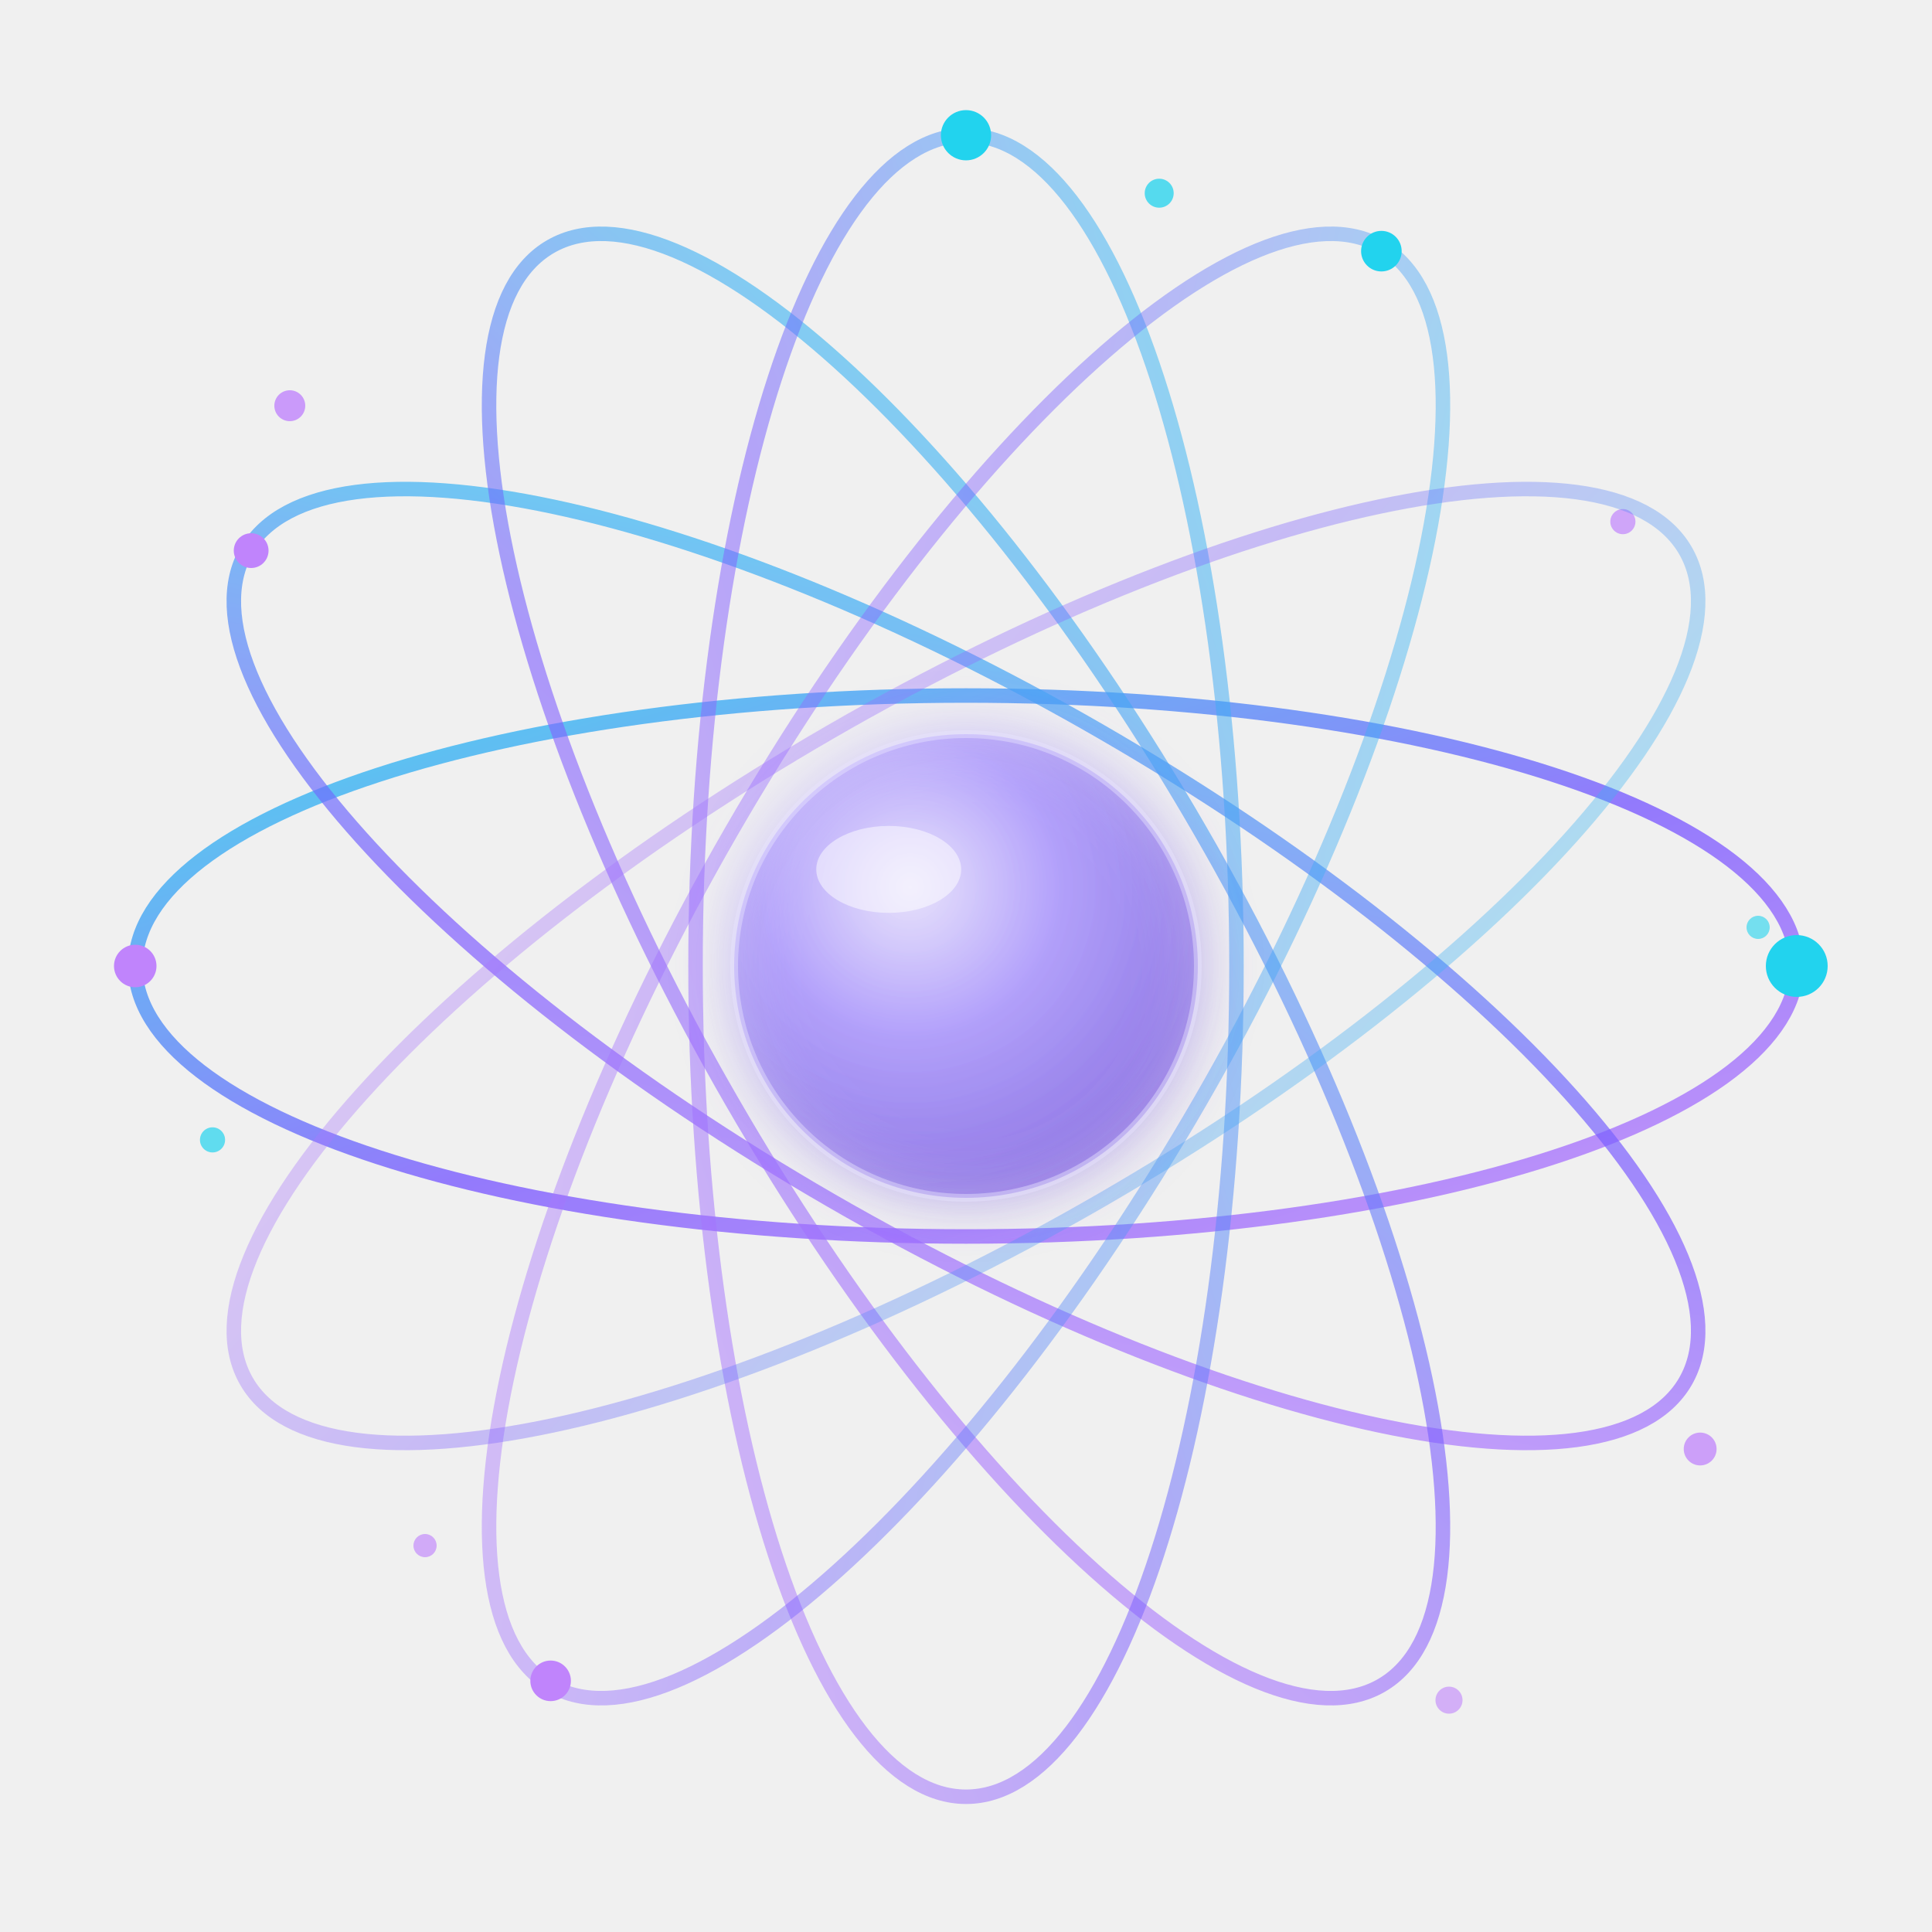
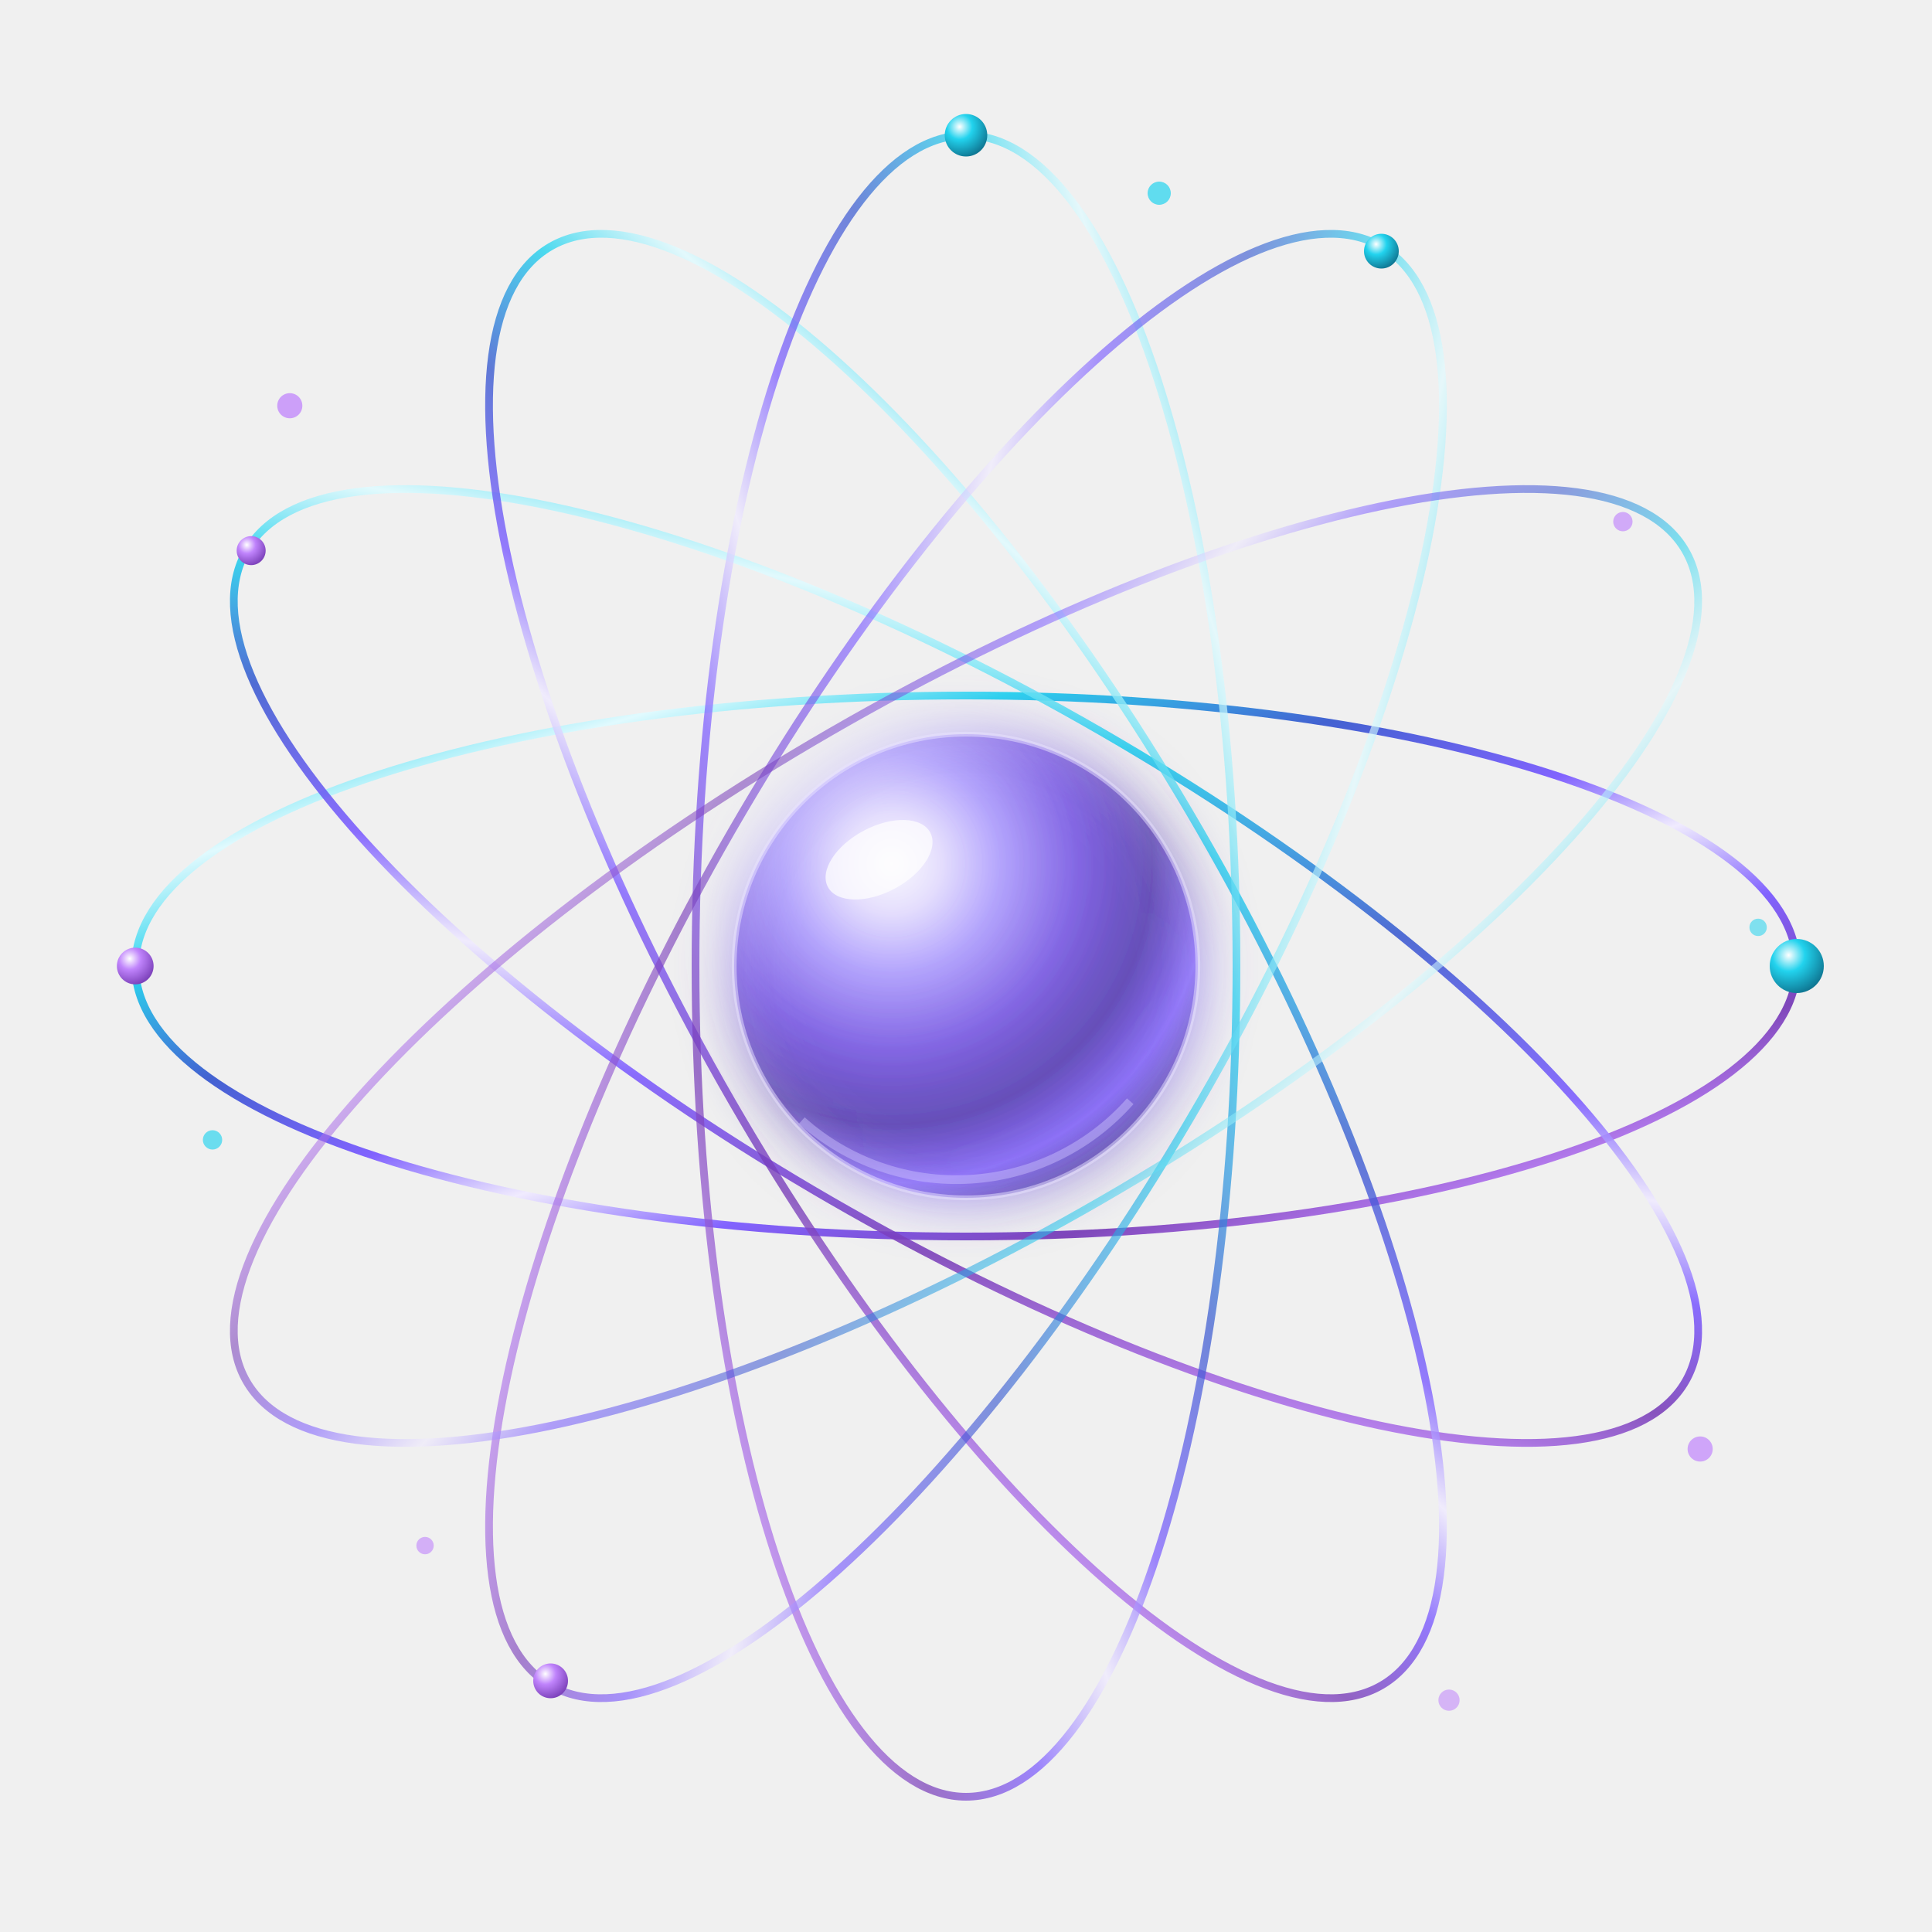
<svg xmlns="http://www.w3.org/2000/svg" viewBox="0 0 200 200" width="200" height="200" role="img" aria-label="Nexa">
  <defs>
-     <radialGradient id="nexaSphere" cx="38%" cy="33%" r="72%">
-       <stop offset="0%" stop-color="#EAE4FF" />
-       <stop offset="45%" stop-color="#9E86FF" />
-       <stop offset="100%" stop-color="#6D4BE0" />
+     <radialGradient id="nexaSphere" cx="34%" cy="28%" r="78%">
+       <stop offset="0%" stop-color="#FFFFFF" />
+       <stop offset="14%" stop-color="#E3DCFF" />
+       <stop offset="30%" stop-color="#A896FF" />
+       <stop offset="52%" stop-color="#6D4BE0" />
+       <stop offset="72%" stop-color="#4A2FA8" />
+       <stop offset="88%" stop-color="#7C5CFF" />
+       <stop offset="100%" stop-color="#3A2596" />
    </radialGradient>
    <linearGradient id="nexaOrbit" x1="0" y1="0" x2="1" y2="1">
-       <stop offset="0%" stop-color="#22D3EE" />
-       <stop offset="55%" stop-color="#7C5CFF" />
-       <stop offset="100%" stop-color="#C084FC" />
+       <stop offset="0%" stop-color="#0E7490" />
+       <stop offset="9%" stop-color="#22D3EE" />
+       <stop offset="17%" stop-color="#E0FBFF" />
+       <stop offset="26%" stop-color="#22D3EE" />
+       <stop offset="38%" stop-color="#3B5BD0" />
+       <stop offset="50%" stop-color="#7C5CFF" />
+       <stop offset="58%" stop-color="#F0EBFF" />
+       <stop offset="67%" stop-color="#7C5CFF" />
+       <stop offset="78%" stop-color="#7A3FB8" />
+       <stop offset="88%" stop-color="#C084FC" />
+       <stop offset="95%" stop-color="#FBF0FF" />
+       <stop offset="100%" stop-color="#8B45C4" />
    </linearGradient>
+     <radialGradient id="nexaNodoCian" cx="35%" cy="30%" r="75%">
+       <stop offset="0%" stop-color="#FFFFFF" />
+       <stop offset="40%" stop-color="#22D3EE" />
+       <stop offset="100%" stop-color="#0E7490" />
+     </radialGradient>
+     <radialGradient id="nexaNodoLila" cx="35%" cy="30%" r="75%">
+       <stop offset="0%" stop-color="#FFFFFF" />
+       <stop offset="40%" stop-color="#C084FC" />
+       <stop offset="100%" stop-color="#7A3FB8" />
+     </radialGradient>
    <filter id="nexaGlow" x="-60%" y="-60%" width="220%" height="220%">
      <feGaussianBlur stdDeviation="3" result="b" />
      <feMerge>
        <feMergeNode in="b" />
        <feMergeNode in="SourceGraphic" />
      </feMerge>
    </filter>
  </defs>
  <g fill="#C084FC">
-     <circle cx="30" cy="42" r="1.6" opacity="0.8" />
-     <circle cx="168" cy="54" r="1.3" opacity="0.7" />
-     <circle cx="176" cy="150" r="1.7" opacity="0.75" />
-     <circle cx="44" cy="160" r="1.2" opacity="0.65" />
-     <circle cx="150" cy="176" r="1.4" opacity="0.6" />
+     <circle cx="30" cy="42" r="1.3" opacity="0.75" />
+     <circle cx="168" cy="54" r="1" opacity="0.65" />
+     <circle cx="176" cy="150" r="1.3" opacity="0.7" />
+     <circle cx="44" cy="160" r="0.9" opacity="0.6" />
+     <circle cx="150" cy="176" r="1.1" opacity="0.55" />
  </g>
  <g fill="#22D3EE">
-     <circle cx="22" cy="118" r="1.3" opacity="0.7" />
-     <circle cx="120" cy="20" r="1.5" opacity="0.75" />
-     <circle cx="182" cy="96" r="1.2" opacity="0.6" />
+     <circle cx="22" cy="118" r="1" opacity="0.65" />
+     <circle cx="120" cy="20" r="1.2" opacity="0.7" />
+     <circle cx="182" cy="96" r="0.9" opacity="0.55" />
  </g>
-   <g fill="none" stroke="url(#nexaOrbit)" stroke-width="1.5" stroke-linecap="round">
+   <g fill="none" stroke="url(#nexaOrbit)" stroke-width="0.8" stroke-linecap="round">
    <animateTransform attributeName="transform" type="rotate" from="0 100 100" to="360 100 100" dur="48s" repeatCount="indefinite" />
-     <ellipse cx="100" cy="100" rx="86" ry="28" transform="rotate(0 100 100)" opacity="0.8" />
-     <ellipse cx="100" cy="100" rx="86" ry="28" transform="rotate(30 100 100)" opacity="0.7" />
-     <ellipse cx="100" cy="100" rx="86" ry="28" transform="rotate(60 100 100)" opacity="0.6" />
-     <ellipse cx="100" cy="100" rx="86" ry="28" transform="rotate(90 100 100)" opacity="0.52" />
-     <ellipse cx="100" cy="100" rx="86" ry="28" transform="rotate(120 100 100)" opacity="0.44" />
-     <ellipse cx="100" cy="100" rx="86" ry="28" transform="rotate(150 100 100)" opacity="0.36" />
+     <ellipse cx="100" cy="100" rx="86" ry="28" transform="rotate(0 100 100)" opacity="0.95" />
+     <ellipse cx="100" cy="100" rx="86" ry="28" transform="rotate(30 100 100)" opacity="0.88" />
+     <ellipse cx="100" cy="100" rx="86" ry="28" transform="rotate(60 100 100)" opacity="0.8" />
+     <ellipse cx="100" cy="100" rx="86" ry="28" transform="rotate(90 100 100)" opacity="0.72" />
+     <ellipse cx="100" cy="100" rx="86" ry="28" transform="rotate(120 100 100)" opacity="0.64" />
+     <ellipse cx="100" cy="100" rx="86" ry="28" transform="rotate(150 100 100)" opacity="0.56" />
  </g>
  <g>
    <animateTransform attributeName="transform" type="rotate" from="360 100 100" to="0 100 100" dur="72s" repeatCount="indefinite" />
-     <g fill="#22D3EE">
-       <circle cx="186" cy="100" r="3.2" />
-       <circle cx="100" cy="14" r="2.6" />
-       <circle cx="143" cy="26" r="2.1" />
+     <g fill="url(#nexaNodoCian)">
+       <circle cx="186" cy="100" r="2.8" />
+       <circle cx="100" cy="14" r="2.2" />
+       <circle cx="143" cy="26" r="1.8" />
    </g>
-     <g fill="#C084FC">
-       <circle cx="14" cy="100" r="2.2" />
-       <circle cx="57" cy="174" r="2.1" />
-       <circle cx="26" cy="57" r="1.8" />
+     <g fill="url(#nexaNodoLila)">
+       <circle cx="14" cy="100" r="1.9" />
+       <circle cx="57" cy="174" r="1.8" />
+       <circle cx="26" cy="57" r="1.5" />
    </g>
  </g>
-   <circle cx="100" cy="100" r="24" fill="url(#nexaSphere)" fill-opacity="0.5" filter="url(#nexaGlow)">
-     <animate attributeName="fill-opacity" values="0.5;0.78;0.5" dur="6s" repeatCount="indefinite" />
+   <circle cx="100" cy="100" r="24" fill="url(#nexaSphere)" fill-opacity="0.62" filter="url(#nexaGlow)">
+     <animate attributeName="fill-opacity" values="0.62;0.85;0.62" dur="6s" repeatCount="indefinite" />
  </circle>
-   <circle cx="100" cy="100" r="24" fill="none" stroke="#EAE4FF" stroke-width="0.8" stroke-opacity="0.45" />
-   <ellipse cx="92" cy="90" rx="7.5" ry="4.5" fill="#FFFFFF" opacity="0.5" />
+   <circle cx="100" cy="100" r="24" fill="none" stroke="#EAE4FF" stroke-width="0.5" stroke-opacity="0.5" />
+   <ellipse cx="91" cy="89" rx="6" ry="3.4" fill="#FFFFFF" opacity="0.72" transform="rotate(-28 91 89)" />
+   <path d="M83 116 A24 24 0 0 0 117 114" fill="none" stroke="#CFC4FF" stroke-width="0.9" stroke-opacity="0.45" />
</svg>
